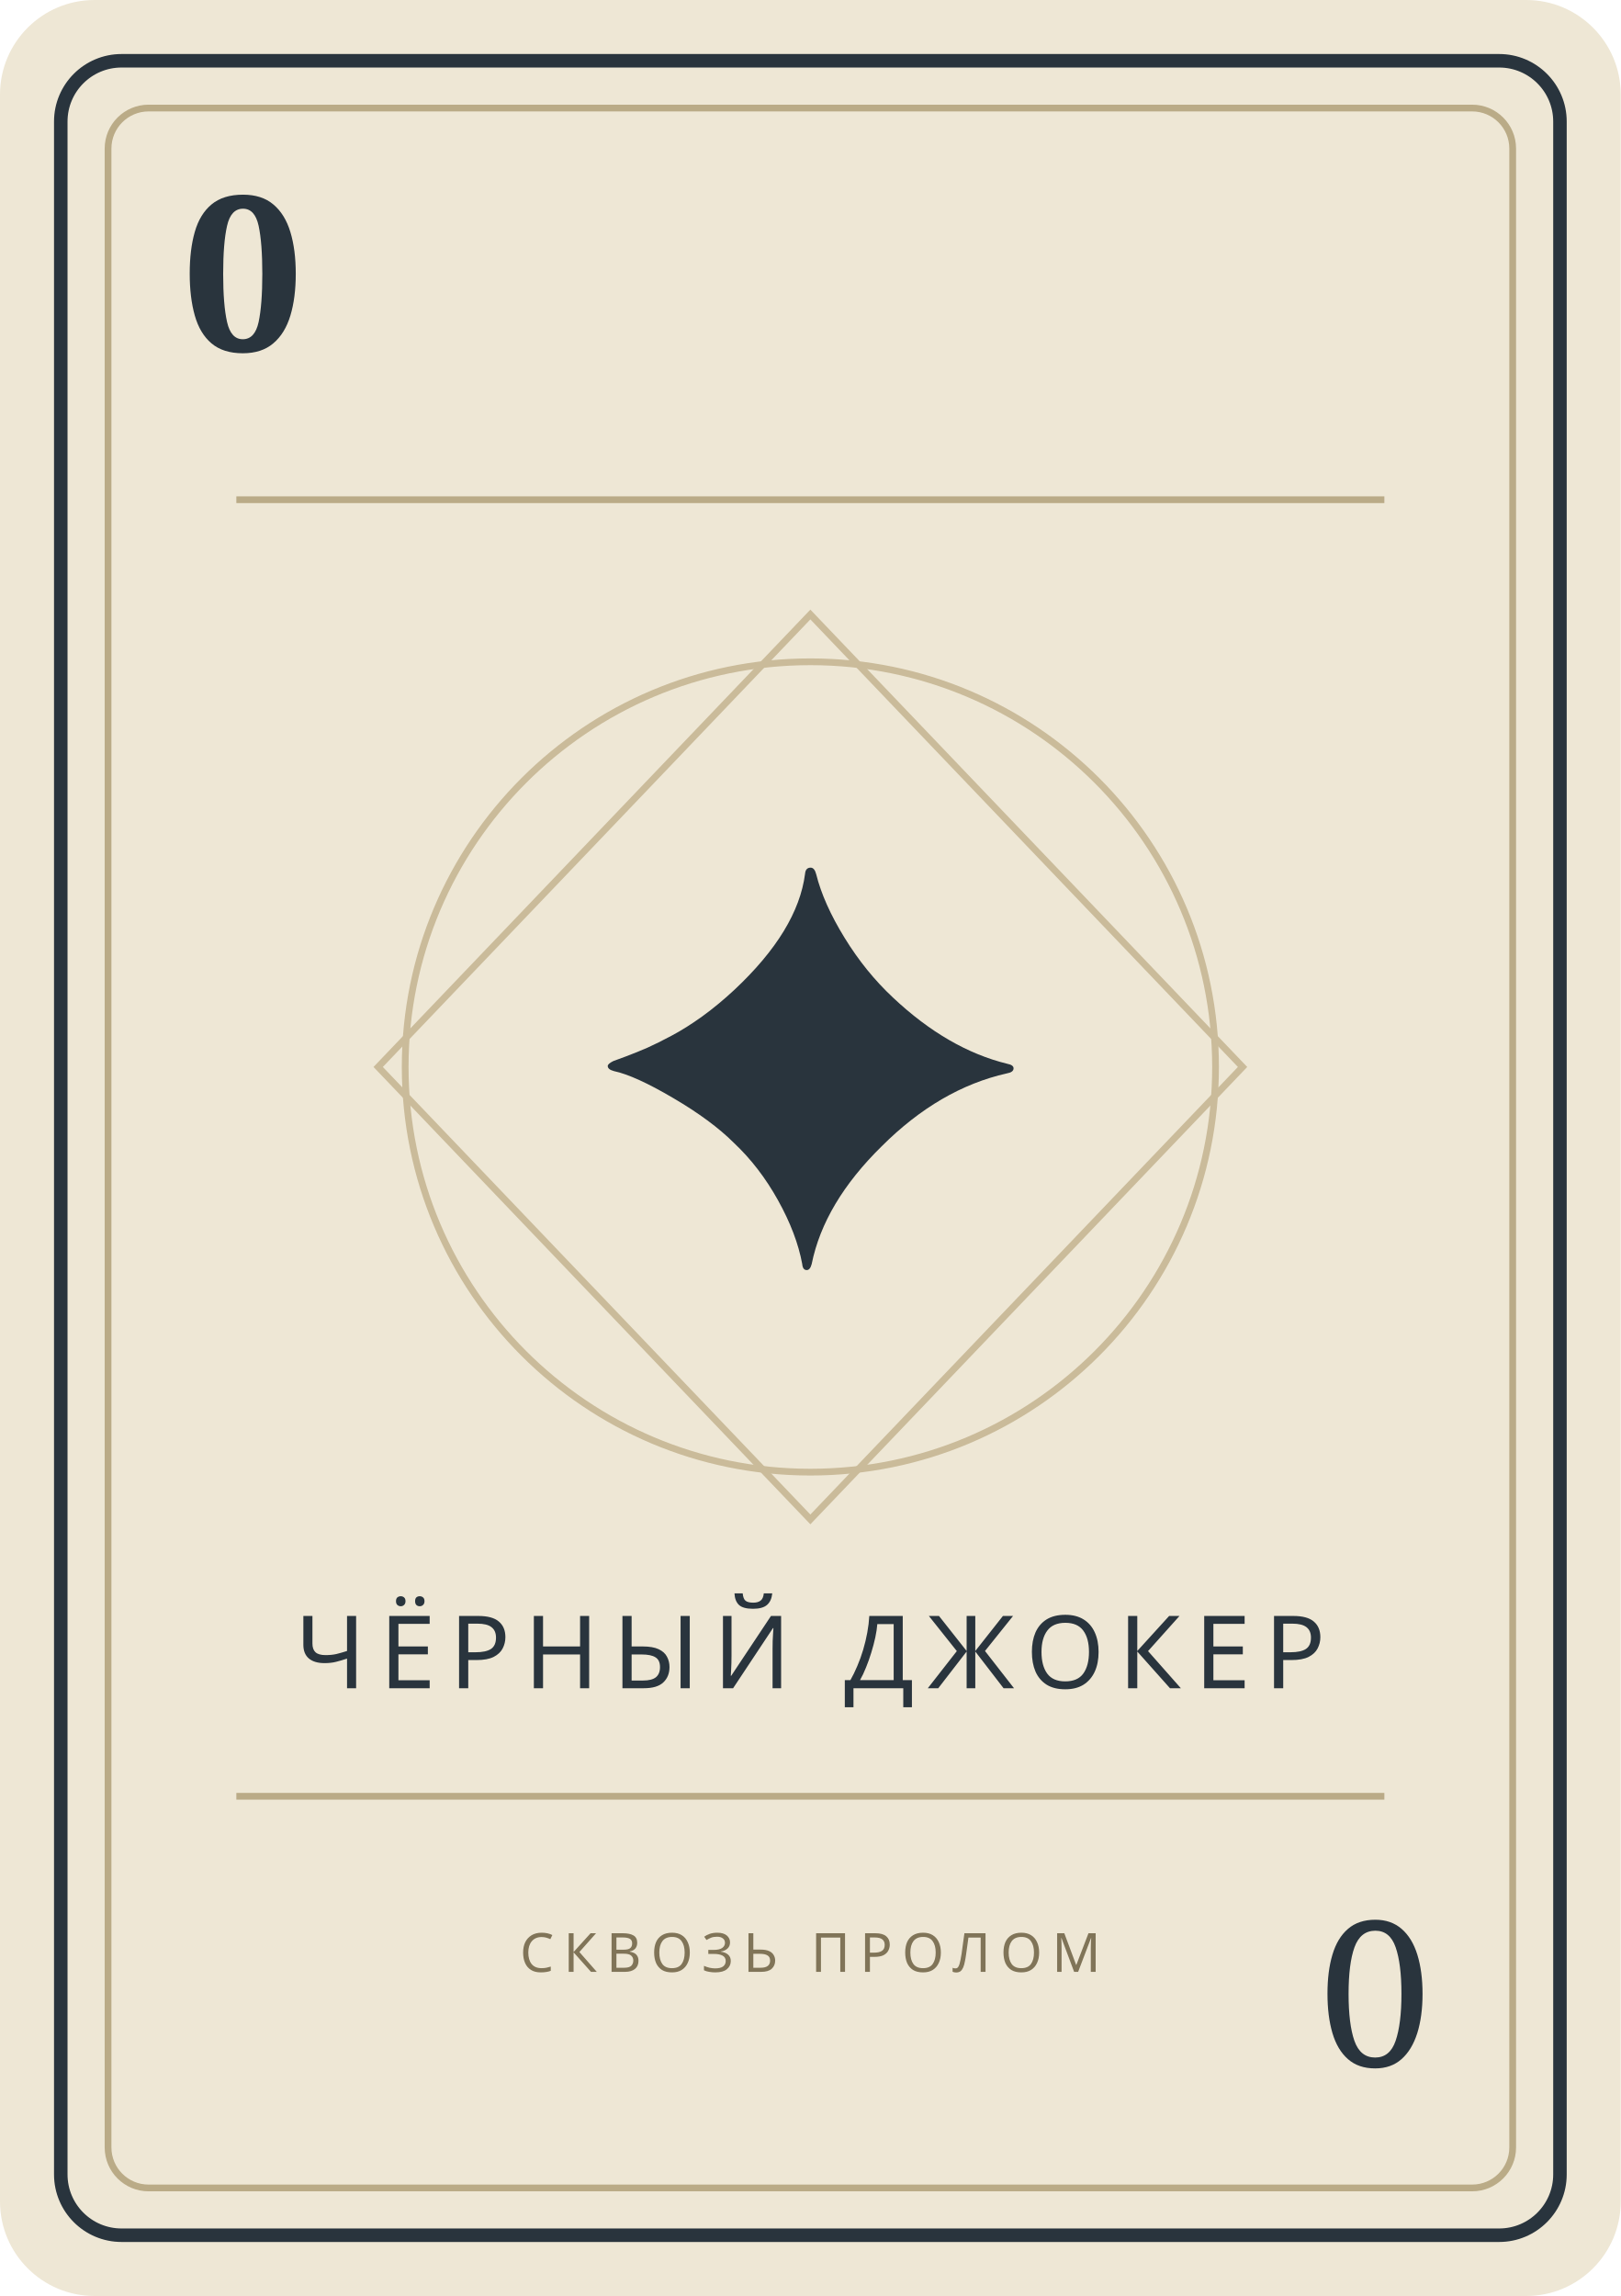
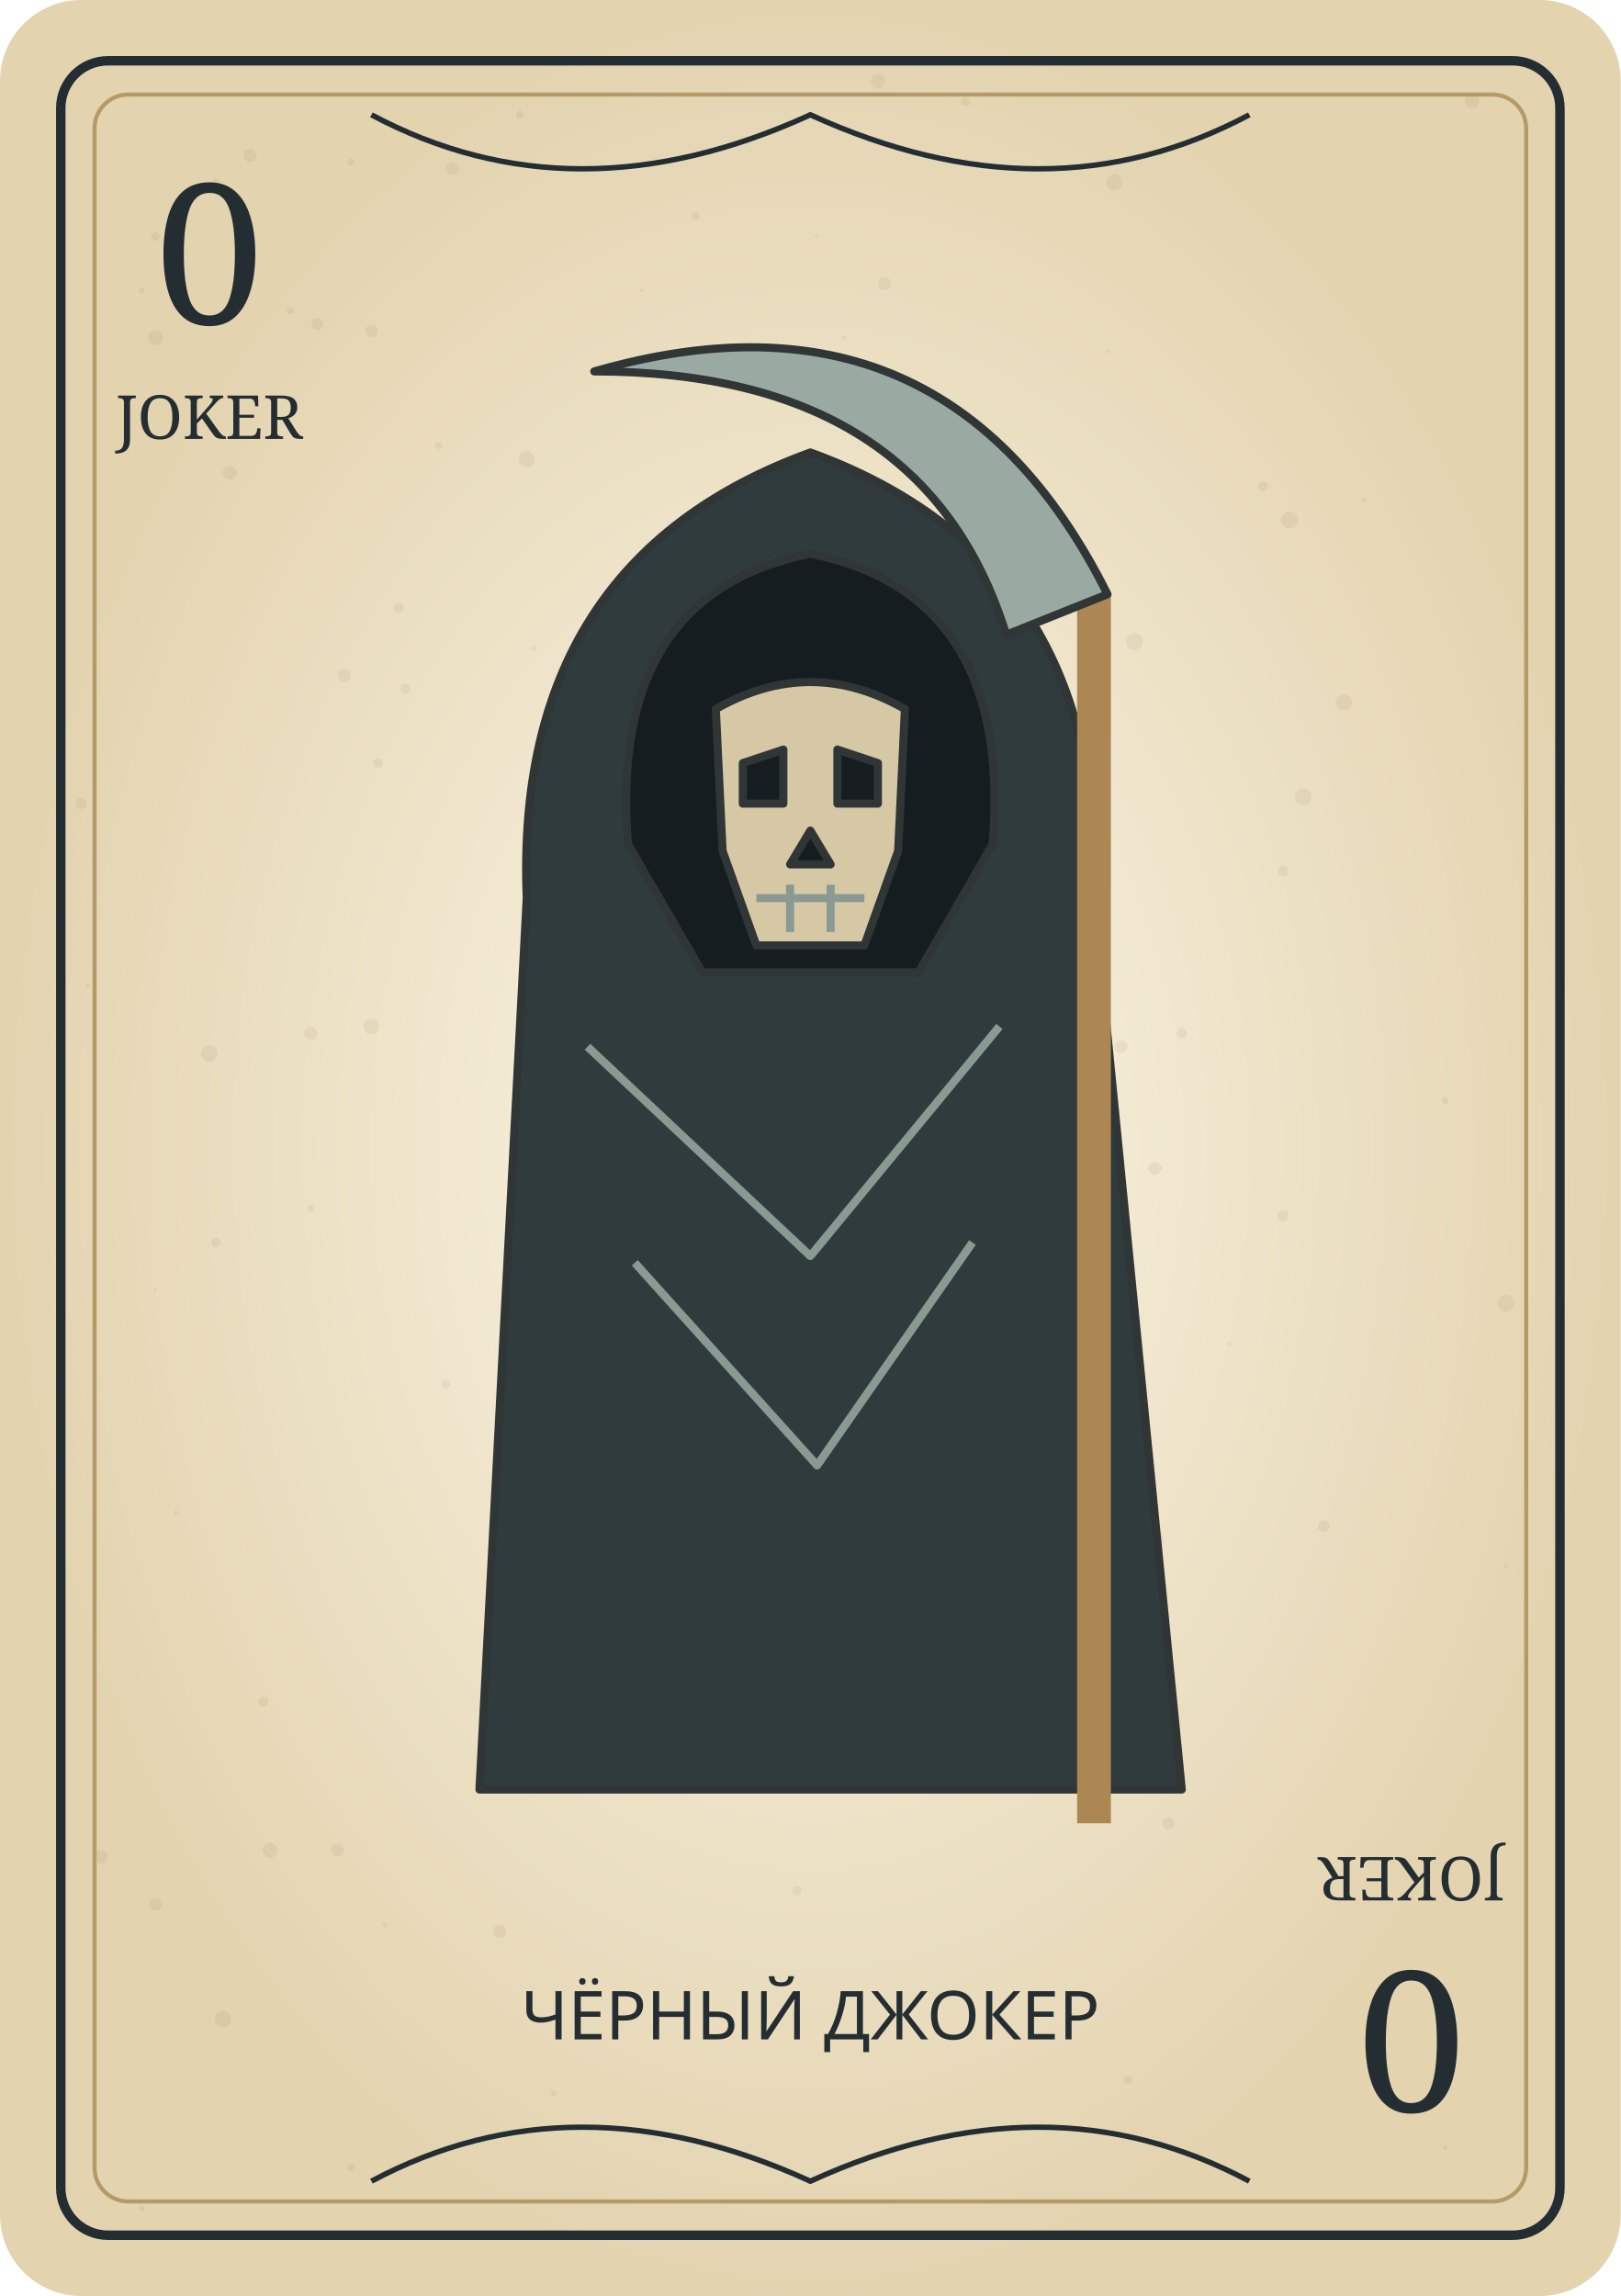
<svg xmlns="http://www.w3.org/2000/svg" width="240" height="340" viewBox="0 0 240 340">
-   <rect width="240" height="340" rx="14" fill="#eee7d5" />
-   <rect x="9" y="9" width="222" height="322" rx="9" fill="none" stroke="#29343d" stroke-width="2" />
-   <rect x="16" y="16" width="208" height="308" rx="6" fill="none" stroke="#baab87" />
-   <path d="M35 74H205M35 266H205" stroke="#baab87" />
-   <text x="27" y="52" font-family="Georgia,serif" font-weight="bold" font-size="32" fill="#29343d">0</text>
-   <text x="212" y="306" text-anchor="end" font-family="Georgia,serif" font-size="30" fill="#29343d">0</text>
-   <circle cx="120" cy="158" r="60" fill="none" stroke="#cabb9a" />
-   <path d="M120 91L184 158L120 225L56 158Z" fill="none" stroke="#cabb9a" />
-   <text x="120" y="187" text-anchor="middle" font-family="Georgia,serif" font-size="83" fill="#29343d">✦</text>
-   <text x="120" y="250" text-anchor="middle" font-family="sans-serif" font-size="15" letter-spacing="2" fill="#29343d">ЧЁРНЫЙ ДЖОКЕР</text>
-   <text x="120" y="292" text-anchor="middle" font-family="sans-serif" font-size="8" letter-spacing="1.4" fill="#807458">СКВОЗЬ ПРОЛОМ</text>
+   <defs>
+     <radialGradient id="paper">
+       <stop stop-color="#fcf7e8" />
+       <stop offset="1" stop-color="#e3d3af" />
+     </radialGradient>
+   </defs>
+   <rect width="240" height="340" rx="12" fill="url(#paper)" />
+   <circle cx="164" cy="52" r="0.29" fill="#806342" opacity=".09" />
+   <circle cx="111" cy="158" r="0.95" fill="#806342" opacity=".09" />
+   <circle cx="23" cy="191" r="0.26" fill="#806342" opacity=".09" />
+   <circle cx="130" cy="12" r="1.06" fill="#806342" opacity=".09" />
+   <circle cx="32" cy="27" r="0.58" fill="#806342" opacity=".09" />
+   <circle cx="13" cy="146" r="0.34" fill="#806342" opacity=".09" />
+   <circle cx="77" cy="17" r="0.60" fill="#806342" opacity=".09" />
+   <circle cx="39" cy="252" r="0.77" fill="#806342" opacity=".09" />
+   <circle cx="167" cy="308" r="0.68" fill="#806342" opacity=".09" />
+   <circle cx="40" cy="274" r="1.11" fill="#806342" opacity=".09" />
+   <circle cx="76" cy="199" r="0.41" fill="#806342" opacity=".09" />
+   <circle cx="118" cy="280" r="0.69" fill="#806342" opacity=".09" />
+   <circle cx="166" cy="155" r="0.94" fill="#806342" opacity=".09" />
+   <circle cx="46" cy="179" r="0.55" fill="#806342" opacity=".09" />
+   <circle cx="99" cy="110" r="0.35" fill="#806342" opacity=".09" />
+   <circle cx="165" cy="27" r="1.20" fill="#806342" opacity=".09" />
+   <circle cx="144" cy="75" r="0.78" fill="#806342" opacity=".09" />
+   <circle cx="79" cy="226" r="0.28" fill="#806342" opacity=".09" />
+   <circle cx="107" cy="119" r="0.87" fill="#806342" opacity=".09" />
+   <circle cx="81" cy="131" r="0.58" fill="#806342" opacity=".09" />
+   <circle cx="37" cy="23" r="0.96" fill="#806342" opacity=".09" />
+   <circle cx="88" cy="131" r="1.28" fill="#806342" opacity=".09" />
+   <circle cx="116" cy="71" r="0.30" fill="#806342" opacity=".09" />
+   <circle cx="187" cy="72" r="0.73" fill="#806342" opacity=".09" />
+   <circle cx="55" cy="49" r="0.91" fill="#806342" opacity=".09" />
+   <circle cx="32" cy="184" r="0.74" fill="#806342" opacity=".09" />
+   <circle cx="190" cy="129" r="0.81" fill="#806342" opacity=".09" />
+   <circle cx="199" cy="104" r="1.21" fill="#806342" opacity=".09" />
+   <circle cx="23" cy="50" r="1.10" fill="#806342" opacity=".09" />
+   <circle cx="47" cy="48" r="0.89" fill="#806342" opacity=".09" />
+   <circle cx="82" cy="243" r="0.99" fill="#806342" opacity=".09" />
+   <circle cx="139" cy="157" r="0.64" fill="#806342" opacity=".09" />
+   <circle cx="145" cy="152" r="1.06" fill="#806342" opacity=".09" />
+   <circle cx="141" cy="65" r="0.77" fill="#806342" opacity=".09" />
+   <circle cx="33" cy="299" r="1.23" fill="#806342" opacity=".09" />
+   <circle cx="196" cy="226" r="0.87" fill="#806342" opacity=".09" />
+   <circle cx="23" cy="35" r="0.64" fill="#806342" opacity=".09" />
+   <circle cx="90" cy="146" r="0.47" fill="#806342" opacity=".09" />
+   <circle cx="125" cy="50" r="0.31" fill="#806342" opacity=".09" />
+   <circle cx="74" cy="286" r="1.00" fill="#806342" opacity=".09" />
+   <circle cx="79" cy="96" r="0.35" fill="#806342" opacity=".09" />
+   <circle cx="66" cy="205" r="0.67" fill="#806342" opacity=".09" />
+   <circle cx="31" cy="156" r="1.24" fill="#806342" opacity=".09" />
+   <circle cx="34" cy="70" r="1.04" fill="#806342" opacity=".09" />
+   <circle cx="218" cy="15" r="1.08" fill="#806342" opacity=".09" />
+   <circle cx="112" cy="192" r="0.48" fill="#806342" opacity=".09" />
+   <circle cx="193" cy="118" r="1.25" fill="#806342" opacity=".09" />
+   <circle cx="46" cy="153" r="0.99" fill="#806342" opacity=".09" />
+   <circle cx="21" cy="43" r="0.42" fill="#806342" opacity=".09" />
+   <circle cx="175" cy="153" r="0.77" fill="#806342" opacity=".09" />
+   <circle cx="202" cy="74" r="0.29" fill="#806342" opacity=".09" />
+   <circle cx="107" cy="213" r="0.26" fill="#806342" opacity=".09" />
+   <circle cx="140" cy="203" r="0.71" fill="#806342" opacity=".09" />
+   <circle cx="168" cy="236" r="1.17" fill="#806342" opacity=".09" />
+   <circle cx="168" cy="95" r="1.23" fill="#806342" opacity=".09" />
+   <circle cx="95" cy="43" r="0.28" fill="#806342" opacity=".09" />
+   <circle cx="171" cy="173" r="0.98" fill="#806342" opacity=".09" />
+   <circle cx="52" cy="321" r="0.58" fill="#806342" opacity=".09" />
+   <circle cx="15" cy="275" r="1.02" fill="#806342" opacity=".09" />
+   <circle cx="78" cy="68" r="1.22" fill="#806342" opacity=".09" />
+   <circle cx="81" cy="241" r="1.22" fill="#806342" opacity=".09" />
+   <circle cx="65" cy="66" r="0.54" fill="#806342" opacity=".09" />
+   <circle cx="145" cy="252" r="1.10" fill="#806342" opacity=".09" />
+   <circle cx="43" cy="46" r="0.52" fill="#806342" opacity=".09" />
+   <circle cx="79" cy="132" r="1.12" fill="#806342" opacity=".09" />
+   <circle cx="138" cy="62" r="1.23" fill="#806342" opacity=".09" />
+   <circle cx="99" cy="237" r="0.63" fill="#806342" opacity=".09" />
+   <circle cx="59" cy="90" r="0.76" fill="#806342" opacity=".09" />
+   <circle cx="223" cy="232" r="0.31" fill="#806342" opacity=".09" />
+   <circle cx="56" cy="113" r="0.73" fill="#806342" opacity=".09" />
+   <circle cx="214" cy="318" r="0.33" fill="#806342" opacity=".09" />
+   <circle cx="12" cy="119" r="0.84" fill="#806342" opacity=".09" />
+   <circle cx="51" cy="100" r="0.95" fill="#806342" opacity=".09" />
+   <circle cx="161" cy="116" r="0.37" fill="#806342" opacity=".09" />
+   <circle cx="182" cy="199" r="0.30" fill="#806342" opacity=".09" />
+   <circle cx="26" cy="224" r="0.32" fill="#806342" opacity=".09" />
+   <circle cx="23" cy="282" r="0.92" fill="#806342" opacity=".09" />
+   <circle cx="60" cy="102" r="0.74" fill="#806342" opacity=".09" />
+   <circle cx="52" cy="24" r="0.53" fill="#806342" opacity=".09" />
+   <circle cx="154" cy="111" r="0.65" fill="#806342" opacity=".09" />
+   <circle cx="55" cy="152" r="1.17" fill="#806342" opacity=".09" />
+   <circle cx="116" cy="222" r="1.11" fill="#806342" opacity=".09" />
+   <circle cx="173" cy="270" r="0.91" fill="#806342" opacity=".09" />
+   <circle cx="223" cy="193" r="1.24" fill="#806342" opacity=".09" />
+   <circle cx="50" cy="274" r="0.94" fill="#806342" opacity=".09" />
+   <circle cx="171" cy="228" r="1.29" fill="#806342" opacity=".09" />
+   <circle cx="21" cy="327" r="0.45" fill="#806342" opacity=".09" />
+   <circle cx="190" cy="180" r="0.85" fill="#806342" opacity=".09" />
+   <circle cx="159" cy="90" r="0.35" fill="#806342" opacity=".09" />
+   <circle cx="160" cy="90" r="0.57" fill="#806342" opacity=".09" />
+   <circle cx="143" cy="15" r="0.68" fill="#806342" opacity=".09" />
+   <circle cx="121" cy="35" r="0.27" fill="#806342" opacity=".09" />
+   <circle cx="67" cy="25" r="0.96" fill="#806342" opacity=".09" />
+   <circle cx="131" cy="42" r="0.97" fill="#806342" opacity=".09" />
+   <circle cx="88" cy="231" r="0.59" fill="#806342" opacity=".09" />
+   <circle cx="103" cy="32" r="0.58" fill="#806342" opacity=".09" />
+   <circle cx="214" cy="163" r="0.51" fill="#806342" opacity=".09" />
+   <circle cx="57" cy="285" r="0.34" fill="#806342" opacity=".09" />
+   <circle cx="82" cy="310" r="0.41" fill="#806342" opacity=".09" />
+   <circle cx="191" cy="77" r="1.26" fill="#806342" opacity=".09" />
+   <rect x="9" y="9" width="222" height="322" rx="7" fill="none" stroke="#242e32" stroke-width="1.4" />
+   <rect x="14" y="14" width="212" height="312" rx="5" fill="none" stroke="#b59a68" stroke-width=".6" />
+   <path d="M55 17Q85 33 120 17Q155 33 185 17M55 323Q85 307 120 323Q155 307 185 323" fill="none" stroke="#242e32" stroke-width=".8" />
+   <text x="31" y="48" text-anchor="middle" font-family="Georgia" font-size="29" fill="#242e32">0</text>
+   <text x="31" y="65" text-anchor="middle" font-family="Georgia" font-size="9" fill="#242e32">JOKER</text>
+   <g transform="rotate(180 120 170)">
+     <text x="31" y="48" text-anchor="middle" font-family="Georgia" font-size="29" fill="#242e32">0</text>
+     <text x="31" y="65" text-anchor="middle" font-family="Georgia" font-size="9" fill="#242e32">JOKER</text>
+   </g>
+   <g stroke="#303536" stroke-width="1.2" stroke-linejoin="round">
+     <path d="M71 265L78 133Q76 83 120 67Q164 83 162 133L175 265Z" fill="#303b3e" />
+     <path d="M93 125Q90 88 120 82Q150 88 147 125L136 144H104Z" fill="#161d21" />
+     <path d="M106 105Q120 97 134 105L133 126L128 140H112L107 126Z" fill="#d6c7a5" />
+     <path d="M110 113L116 111L116 119L110 119ZM124 111L130 113V119H124ZM117 128L120 123L123 128Z" fill="#161d21" />
+     <path d="M112 133H128M117 131V138M123 131V138M87 155L120 186L148 152M94 187L121 217L144 184" fill="none" stroke="#8a9a92" />
+     <path d="M162 88V270" stroke="#ac8753" stroke-width="5" />
+     <path d="M164 88Q140 40 88 55Q137 55 149 94Z" fill="#9ba9a3" />
+   </g>
+   <text x="120" y="302" text-anchor="middle" font-size="10" font-family="sans-serif" fill="#242e32">ЧЁРНЫЙ ДЖОКЕР</text>
</svg>
